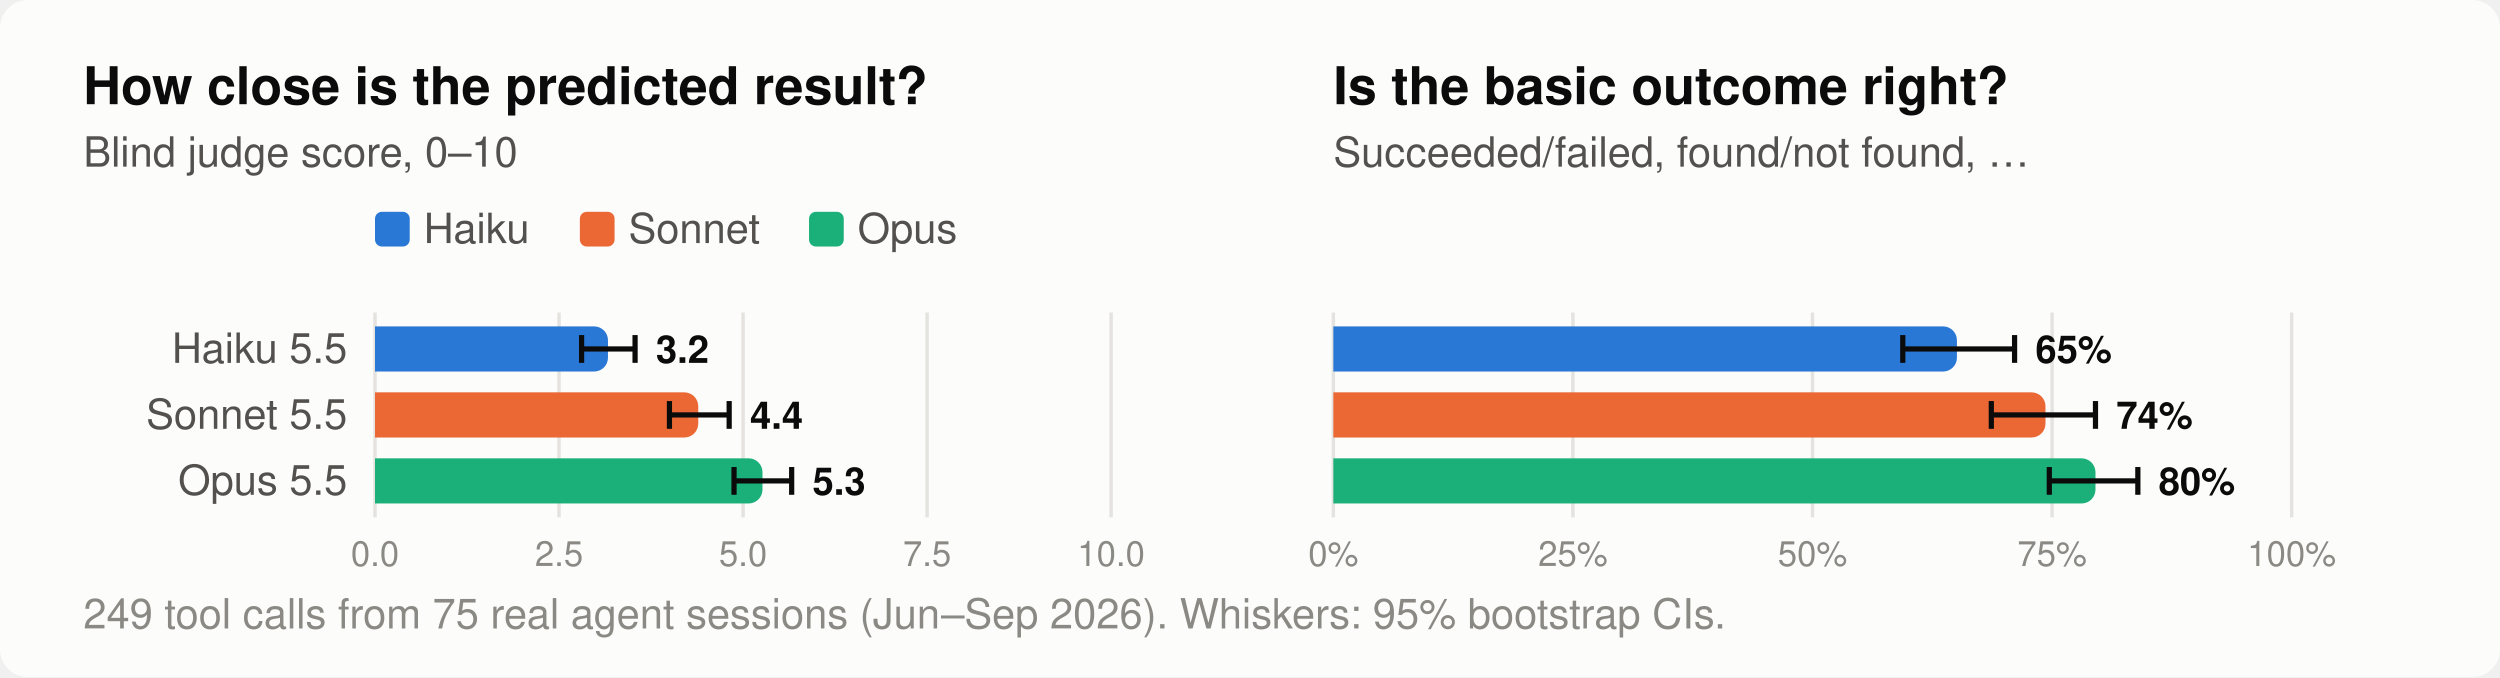
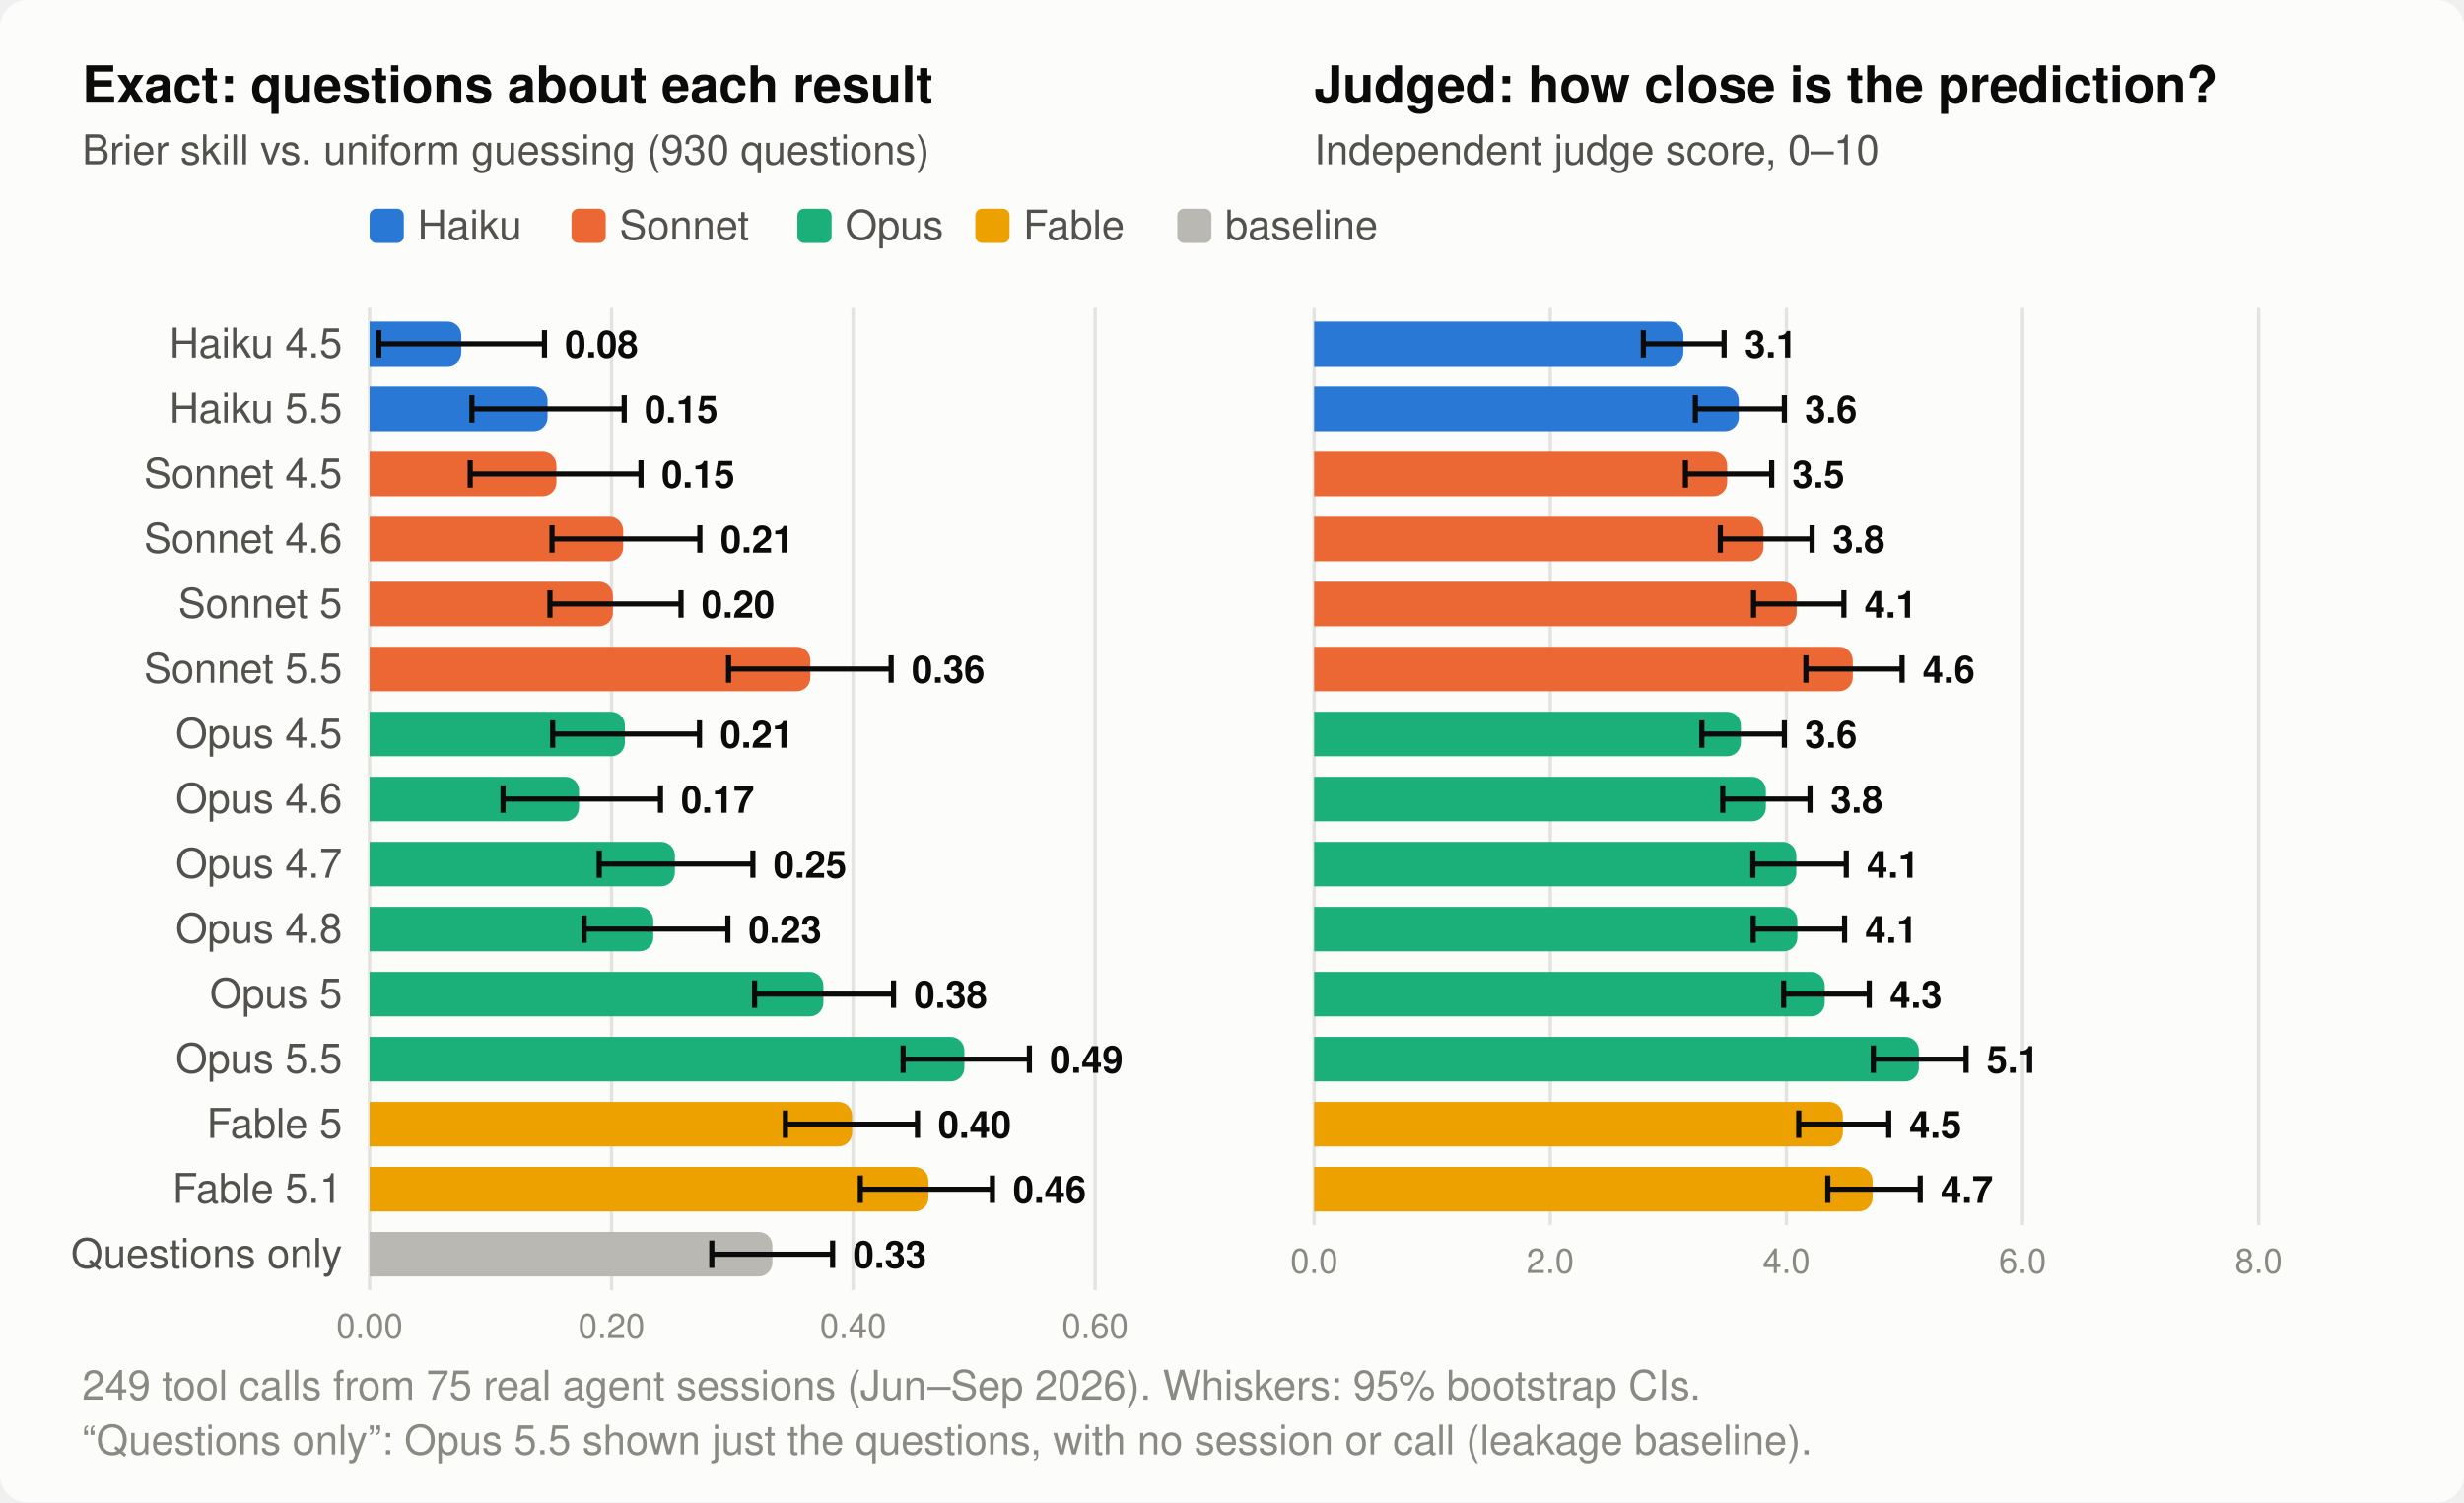
- <svg xmlns="http://www.w3.org/2000/svg" width="720" height="195" viewBox="0 0 720 195" font-family="-apple-system,BlinkMacSystemFont,Segoe UI,Helvetica,Arial,sans-serif">
+ <svg xmlns="http://www.w3.org/2000/svg" width="720" height="439" viewBox="0 0 720 439" font-family="-apple-system,BlinkMacSystemFont,Segoe UI,Helvetica,Arial,sans-serif">
  <style>
.bg{fill:#fcfcfb}.t1{fill:#0b0b0b}.t2{fill:#52514e}.t3{fill:#8a8984}.grid{stroke:#e4e3df}
.s1{fill:#2a78d6}.s2{fill:#eb6834}.s3{fill:#1baf7a}.neutral{fill:#b9b8b2}.ref{stroke:#52514e}.ci{stroke:#0b0b0b;stroke-width:1.5;fill:none}
.s4{fill:#eda100}.line-s1{stroke:#2a78d6}.line-s2{stroke:#eb6834}.line-s3{stroke:#1baf7a}.line-s4{stroke:#eda100}
- .heat{fill:#2a78d6}.tw{fill:#ffffff}
+ .heat{fill:#2a78d6}.tw{fill:#ffffff}.cil{stroke:#8a8984;stroke-width:1}
.d1{fill:#2a78d6;stroke:#fcfcfb}.d2{fill:#eb6834;stroke:#fcfcfb}.d3{fill:#1baf7a;stroke:#fcfcfb}.d4{fill:#eda100;stroke:#fcfcfb}
@media (prefers-color-scheme: dark){.bg{fill:#1a1a19}.t1{fill:#f0efec}.t2{fill:#c3c2b7}.t3{fill:#8f8e88}
- .grid{stroke:#33332f}.s1{fill:#3987e5}.s2{fill:#d95926}.s3{fill:#199e70}.neutral{fill:#5a5954}.ref{stroke:#c3c2b7}.ci{stroke:#f0efec}.line-s1{stroke:#3987e5}.line-s2{stroke:#d95926}.line-s3{stroke:#199e70}.s4{fill:#c98500}.line-s4{stroke:#c98500}.heat{fill:#3987e5}
+ .grid{stroke:#33332f}.s1{fill:#3987e5}.s2{fill:#d95926}.s3{fill:#199e70}.neutral{fill:#5a5954}.ref{stroke:#c3c2b7}.ci{stroke:#f0efec}.line-s1{stroke:#3987e5}.line-s2{stroke:#d95926}.line-s3{stroke:#199e70}.s4{fill:#c98500}.line-s4{stroke:#c98500}.heat{fill:#3987e5}.cil{stroke:#8f8e88}
.d1{fill:#3987e5;stroke:#1a1a19}.d2{fill:#d95926;stroke:#1a1a19}.d3{fill:#199e70;stroke:#1a1a19}.d4{fill:#c98500;stroke:#1a1a19}}
text{font-size:12px}.h{font-size:15px;font-weight:600}.v{font-size:11px;font-weight:600}.tick{font-size:10px}
</style>
-   <rect class="bg" width="720" height="195" rx="8" />
-   <text class="h t1" x="24.0" y="30.0" text-anchor="start">How close is the predicted result?</text>
-   <text class="t2" x="24.0" y="48.0" text-anchor="start">Blind judge score, 0–10</text>
-   <text class="h t1" x="384.0" y="30.0" text-anchor="start">Is the basic outcome right?</text>
-   <text class="t2" x="384.0" y="48.0" text-anchor="start">Succeeded/failed, found/not found, …</text>
+   <rect class="bg" width="720" height="439" rx="8" />
+   <text class="h t1" x="24.0" y="30.0" text-anchor="start">Exact: questions about each result</text>
+   <text class="t2" x="24.0" y="48.0" text-anchor="start">Brier skill vs. uniform guessing (930 questions)</text>
+   <text class="h t1" x="384.0" y="30.0" text-anchor="start">Judged: how close is the prediction?</text>
+   <text class="t2" x="384.0" y="48.0" text-anchor="start">Independent judge score, 0–10</text>
  <rect class="s1" x="108" y="61" width="10" height="10" rx="2" />
  <text class="t2" x="122.0" y="70.0" text-anchor="start">Haiku</text>
  <rect class="s2" x="167" y="61" width="10" height="10" rx="2" />
  <text class="t2" x="181.0" y="70.0" text-anchor="start">Sonnet</text>
  <rect class="s3" x="233" y="61" width="10" height="10" rx="2" />
  <text class="t2" x="247.0" y="70.0" text-anchor="start">Opus</text>
-   <line class="grid" x1="108.0" x2="108.0" y1="90" y2="149" />
-   <text class="tick t3" x="108.0" y="163.0" text-anchor="middle">0.0</text>
-   <line class="grid" x1="161.0" x2="161.0" y1="90" y2="149" />
-   <text class="tick t3" x="161.0" y="163.0" text-anchor="middle">2.5</text>
-   <line class="grid" x1="214.0" x2="214.0" y1="90" y2="149" />
-   <text class="tick t3" x="214.0" y="163.0" text-anchor="middle">5.0</text>
-   <line class="grid" x1="267.0" x2="267.0" y1="90" y2="149" />
-   <text class="tick t3" x="267.0" y="163.0" text-anchor="middle">7.5</text>
-   <line class="grid" x1="320.0" x2="320.0" y1="90" y2="149" />
-   <text class="tick t3" x="320.0" y="163.0" text-anchor="middle">10.0</text>
-   <text class="t2" x="100.0" y="104.5" text-anchor="end">Haiku 5.5</text>
-   <path class="s1" d="M108.0,94.0 h63.1 a4,4 0 0 1 4,4 v5.0 a4,4 0 0 1 -4,4 h-63.1 z" />
-   <path class="ci" d="M167.5,100.5 H182.9 M167.5,96.5 V104.5 M182.9,96.5 V104.5" />
-   <text class="v t1" x="188.9" y="104.5" text-anchor="start">3.2</text>
-   <text class="t2" x="100.0" y="123.5" text-anchor="end">Sonnet 5.5</text>
-   <path class="s2" d="M108.0,113.0 h89.1 a4,4 0 0 1 4,4 v5.0 a4,4 0 0 1 -4,4 h-89.1 z" />
-   <path class="ci" d="M192.8,119.5 H210.0 M192.8,115.5 V123.5 M210.0,115.5 V123.5" />
-   <text class="v t1" x="216.0" y="123.5" text-anchor="start">4.4</text>
-   <text class="t2" x="100.0" y="142.5" text-anchor="end">Opus 5.5</text>
-   <path class="s3" d="M108.0,132.0 h107.6 a4,4 0 0 1 4,4 v5.0 a4,4 0 0 1 -4,4 h-107.6 z" />
-   <path class="ci" d="M211.4,138.5 H228.0 M211.4,134.5 V142.5 M228.0,134.5 V142.5" />
-   <text class="v t1" x="234.0" y="142.5" text-anchor="start">5.3</text>
-   <line class="grid" x1="384.0" x2="384.0" y1="90" y2="149" />
-   <text class="tick t3" x="384.0" y="163.0" text-anchor="middle">0%</text>
-   <line class="grid" x1="453.0" x2="453.0" y1="90" y2="149" />
-   <text class="tick t3" x="453.0" y="163.0" text-anchor="middle">25%</text>
-   <line class="grid" x1="522.0" x2="522.0" y1="90" y2="149" />
-   <text class="tick t3" x="522.0" y="163.0" text-anchor="middle">50%</text>
-   <line class="grid" x1="591.0" x2="591.0" y1="90" y2="149" />
-   <text class="tick t3" x="591.0" y="163.0" text-anchor="middle">75%</text>
-   <line class="grid" x1="660.0" x2="660.0" y1="90" y2="149" />
-   <text class="tick t3" x="660.0" y="163.0" text-anchor="middle">100%</text>
+   <rect class="s4" x="285" y="61" width="10" height="10" rx="2" />
+   <text class="t2" x="299.0" y="70.0" text-anchor="start">Fable</text>
+   <rect class="neutral" x="344" y="61" width="10" height="10" rx="2" />
+   <text class="t2" x="358.0" y="70.0" text-anchor="start">baseline</text>
+   <line class="grid" x1="108.0" x2="108.0" y1="90" y2="377" />
+   <text class="tick t3" x="108.0" y="391.0" text-anchor="middle">0.00</text>
+   <line class="grid" x1="178.7" x2="178.7" y1="90" y2="377" />
+   <text class="tick t3" x="178.7" y="391.0" text-anchor="middle">0.20</text>
+   <line class="grid" x1="249.3" x2="249.3" y1="90" y2="377" />
+   <text class="tick t3" x="249.3" y="391.0" text-anchor="middle">0.40</text>
+   <line class="grid" x1="320.0" x2="320.0" y1="90" y2="377" />
+   <text class="tick t3" x="320.0" y="391.0" text-anchor="middle">0.60</text>
+   <text class="t2" x="100.0" y="104.5" text-anchor="end">Haiku 4.5</text>
+   <path class="s1" d="M108.0,94.0 h22.8 a4,4 0 0 1 4,4 v5.0 a4,4 0 0 1 -4,4 h-22.8 z" />
+   <path class="ci" d="M110.7,100.5 H159.1 M110.7,96.5 V104.5 M159.1,96.5 V104.5" />
+   <text class="v t1" x="165.1" y="104.5" text-anchor="start">0.08</text>
+   <text class="t2" x="100.0" y="123.5" text-anchor="end">Haiku 5.5</text>
+   <path class="s1" d="M108.0,113.0 h48.0 a4,4 0 0 1 4,4 v5.0 a4,4 0 0 1 -4,4 h-48.0 z" />
+   <path class="ci" d="M137.9,119.5 H182.4 M137.9,115.5 V123.5 M182.4,115.5 V123.5" />
+   <text class="v t1" x="188.4" y="123.5" text-anchor="start">0.15</text>
+   <text class="t2" x="100.0" y="142.5" text-anchor="end">Sonnet 4.5</text>
+   <path class="s2" d="M108.0,132.0 h50.6 a4,4 0 0 1 4,4 v5.0 a4,4 0 0 1 -4,4 h-50.6 z" />
+   <path class="ci" d="M137.4,138.5 H187.3 M137.4,134.5 V142.5 M187.3,134.5 V142.5" />
+   <text class="v t1" x="193.3" y="142.5" text-anchor="start">0.15</text>
+   <text class="t2" x="100.0" y="161.5" text-anchor="end">Sonnet 4.6</text>
+   <path class="s2" d="M108.0,151.0 h70.1 a4,4 0 0 1 4,4 v5.0 a4,4 0 0 1 -4,4 h-70.1 z" />
+   <path class="ci" d="M161.3,157.5 H204.5 M161.3,153.5 V161.5 M204.5,153.5 V161.5" />
+   <text class="v t1" x="210.5" y="161.5" text-anchor="start">0.21</text>
+   <text class="t2" x="100.0" y="180.5" text-anchor="end">Sonnet 5</text>
+   <path class="s2" d="M108.0,170.0 h67.1 a4,4 0 0 1 4,4 v5.0 a4,4 0 0 1 -4,4 h-67.1 z" />
+   <path class="ci" d="M160.7,176.5 H199.0 M160.7,172.5 V180.5 M199.0,172.5 V180.5" />
+   <text class="v t1" x="205.0" y="180.5" text-anchor="start">0.20</text>
+   <text class="t2" x="100.0" y="199.5" text-anchor="end">Sonnet 5.5</text>
+   <path class="s2" d="M108.0,189.0 h124.8 a4,4 0 0 1 4,4 v5.0 a4,4 0 0 1 -4,4 h-124.8 z" />
+   <path class="ci" d="M212.9,195.5 H260.4 M212.9,191.5 V199.5 M260.4,191.5 V199.5" />
+   <text class="v t1" x="266.4" y="199.5" text-anchor="start">0.36</text>
+   <text class="t2" x="100.0" y="218.5" text-anchor="end">Opus 4.5</text>
+   <path class="s3" d="M108.0,208.0 h70.6 a4,4 0 0 1 4,4 v5.0 a4,4 0 0 1 -4,4 h-70.6 z" />
+   <path class="ci" d="M161.5,214.5 H204.4 M161.5,210.5 V218.5 M204.4,210.5 V218.5" />
+   <text class="v t1" x="210.4" y="218.5" text-anchor="start">0.21</text>
+   <text class="t2" x="100.0" y="237.5" text-anchor="end">Opus 4.6</text>
+   <path class="s3" d="M108.0,227.0 h57.2 a4,4 0 0 1 4,4 v5.0 a4,4 0 0 1 -4,4 h-57.2 z" />
+   <path class="ci" d="M147.0,233.5 H193.0 M147.0,229.5 V237.5 M193.0,229.5 V237.5" />
+   <text class="v t1" x="199.0" y="237.5" text-anchor="start">0.17</text>
+   <text class="t2" x="100.0" y="256.5" text-anchor="end">Opus 4.7</text>
+   <path class="s3" d="M108.0,246.0 h85.2 a4,4 0 0 1 4,4 v5.0 a4,4 0 0 1 -4,4 h-85.2 z" />
+   <path class="ci" d="M175.1,252.5 H220.0 M175.1,248.5 V256.5 M220.0,248.5 V256.5" />
+   <text class="v t1" x="226.0" y="256.5" text-anchor="start">0.25</text>
+   <text class="t2" x="100.0" y="275.5" text-anchor="end">Opus 4.8</text>
+   <path class="s3" d="M108.0,265.0 h78.9 a4,4 0 0 1 4,4 v5.0 a4,4 0 0 1 -4,4 h-78.9 z" />
+   <path class="ci" d="M170.7,271.5 H212.7 M170.7,267.5 V275.5 M212.7,267.5 V275.5" />
+   <text class="v t1" x="218.7" y="275.5" text-anchor="start">0.23</text>
+   <text class="t2" x="100.0" y="294.5" text-anchor="end">Opus 5</text>
+   <path class="s3" d="M108.0,284.0 h128.6 a4,4 0 0 1 4,4 v5.0 a4,4 0 0 1 -4,4 h-128.6 z" />
+   <path class="ci" d="M220.5,290.5 H261.1 M220.5,286.5 V294.5 M261.1,286.5 V294.5" />
+   <text class="v t1" x="267.1" y="294.5" text-anchor="start">0.38</text>
+   <text class="t2" x="100.0" y="313.5" text-anchor="end">Opus 5.5</text>
+   <path class="s3" d="M108.0,303.0 h169.8 a4,4 0 0 1 4,4 v5.0 a4,4 0 0 1 -4,4 h-169.8 z" />
+   <path class="ci" d="M263.9,309.5 H300.8 M263.9,305.5 V313.5 M300.8,305.5 V313.5" />
+   <text class="v t1" x="306.8" y="313.5" text-anchor="start">0.49</text>
+   <text class="t2" x="100.0" y="332.5" text-anchor="end">Fable 5</text>
+   <path class="s4" d="M108.0,322.0 h137.0 a4,4 0 0 1 4,4 v5.0 a4,4 0 0 1 -4,4 h-137.0 z" />
+   <path class="ci" d="M229.5,328.5 H268.1 M229.5,324.5 V332.5 M268.1,324.5 V332.5" />
+   <text class="v t1" x="274.1" y="332.5" text-anchor="start">0.40</text>
+   <text class="t2" x="100.0" y="351.5" text-anchor="end">Fable 5.1</text>
+   <path class="s4" d="M108.0,341.0 h159.3 a4,4 0 0 1 4,4 v5.0 a4,4 0 0 1 -4,4 h-159.3 z" />
+   <path class="ci" d="M251.4,347.5 H290.0 M251.4,343.5 V351.5 M290.0,343.5 V351.5" />
+   <text class="v t1" x="296.0" y="351.5" text-anchor="start">0.46</text>
+   <text class="t2" x="100.0" y="370.5" text-anchor="end">Questions only</text>
+   <path class="neutral" d="M108.0,360.0 h113.7 a4,4 0 0 1 4,4 v5.0 a4,4 0 0 1 -4,4 h-113.7 z" />
+   <path class="ci" d="M208.0,366.5 H243.3 M208.0,362.5 V370.5 M243.3,362.5 V370.5" />
+   <text class="v t1" x="249.3" y="370.5" text-anchor="start">0.33</text>
+   <line class="grid" x1="384.0" x2="384.0" y1="90" y2="358" />
+   <text class="tick t3" x="384.0" y="372.0" text-anchor="middle">0.0</text>
+   <line class="grid" x1="453.0" x2="453.0" y1="90" y2="358" />
+   <text class="tick t3" x="453.0" y="372.0" text-anchor="middle">2.0</text>
+   <line class="grid" x1="522.0" x2="522.0" y1="90" y2="358" />
+   <text class="tick t3" x="522.0" y="372.0" text-anchor="middle">4.0</text>
+   <line class="grid" x1="591.0" x2="591.0" y1="90" y2="358" />
+   <text class="tick t3" x="591.0" y="372.0" text-anchor="middle">6.0</text>
+   <line class="grid" x1="660.0" x2="660.0" y1="90" y2="358" />
+   <text class="tick t3" x="660.0" y="372.0" text-anchor="middle">8.0</text>
  <text class="t2" x="376.0" y="104.5" text-anchor="end" />
-   <path class="s1" d="M384.0,94.0 h175.6 a4,4 0 0 1 4,4 v5.0 a4,4 0 0 1 -4,4 h-175.6 z" />
-   <path class="ci" d="M548.0,100.5 H580.2 M548.0,96.5 V104.5 M580.2,96.5 V104.5" />
-   <text class="v t1" x="586.2" y="104.5" text-anchor="start">65%</text>
+   <path class="s1" d="M384.0,94.0 h103.9 a4,4 0 0 1 4,4 v5.0 a4,4 0 0 1 -4,4 h-103.9 z" />
+   <path class="ci" d="M480.2,100.5 H503.8 M480.2,96.5 V104.5 M503.8,96.5 V104.5" />
+   <text class="v t1" x="509.8" y="104.5" text-anchor="start">3.1</text>
  <text class="t2" x="376.0" y="123.5" text-anchor="end" />
-   <path class="s2" d="M384.0,113.0 h201.1 a4,4 0 0 1 4,4 v5.0 a4,4 0 0 1 -4,4 h-201.1 z" />
-   <path class="ci" d="M573.5,119.5 H603.5 M573.5,115.5 V123.5 M603.5,115.5 V123.5" />
-   <text class="v t1" x="609.5" y="123.5" text-anchor="start">74%</text>
+   <path class="s1" d="M384.0,113.0 h120.1 a4,4 0 0 1 4,4 v5.0 a4,4 0 0 1 -4,4 h-120.1 z" />
+   <path class="ci" d="M495.4,119.5 H521.4 M495.4,115.5 V123.5 M521.4,115.5 V123.5" />
+   <text class="v t1" x="527.4" y="123.5" text-anchor="start">3.6</text>
  <text class="t2" x="376.0" y="142.5" text-anchor="end" />
-   <path class="s3" d="M384.0,132.0 h215.5 a4,4 0 0 1 4,4 v5.0 a4,4 0 0 1 -4,4 h-215.5 z" />
-   <path class="ci" d="M590.2,138.5 H615.7 M590.2,134.5 V142.5 M615.7,134.5 V142.5" />
-   <text class="v t1" x="621.7" y="142.5" text-anchor="start">80%</text>
-   <text class="t3" x="24.0" y="181.0" text-anchor="start">249 tool calls from 75 real agent sessions (Jun–Sep 2026). Whiskers: 95% bootstrap CIs.</text>
+   <path class="s2" d="M384.0,132.0 h116.7 a4,4 0 0 1 4,4 v5.0 a4,4 0 0 1 -4,4 h-116.7 z" />
+   <path class="ci" d="M492.5,138.5 H517.7 M492.5,134.5 V142.5 M517.7,134.5 V142.5" />
+   <text class="v t1" x="523.7" y="142.5" text-anchor="start">3.5</text>
+   <text class="t2" x="376.0" y="161.5" text-anchor="end" />
+   <path class="s2" d="M384.0,151.0 h127.3 a4,4 0 0 1 4,4 v5.0 a4,4 0 0 1 -4,4 h-127.3 z" />
+   <path class="ci" d="M502.7,157.5 H529.5 M502.7,153.5 V161.5 M529.5,153.5 V161.5" />
+   <text class="v t1" x="535.5" y="161.5" text-anchor="start">3.8</text>
+   <text class="t2" x="376.0" y="180.5" text-anchor="end" />
+   <path class="s2" d="M384.0,170.0 h137.0 a4,4 0 0 1 4,4 v5.0 a4,4 0 0 1 -4,4 h-137.0 z" />
+   <path class="ci" d="M512.4,176.5 H538.8 M512.4,172.5 V180.5 M538.8,172.5 V180.5" />
+   <text class="v t1" x="544.8" y="180.5" text-anchor="start">4.1</text>
+   <text class="t2" x="376.0" y="199.5" text-anchor="end" />
+   <path class="s2" d="M384.0,189.0 h153.4 a4,4 0 0 1 4,4 v5.0 a4,4 0 0 1 -4,4 h-153.4 z" />
+   <path class="ci" d="M527.7,195.5 H555.8 M527.7,191.5 V199.5 M555.8,191.5 V199.5" />
+   <text class="v t1" x="561.8" y="199.5" text-anchor="start">4.6</text>
+   <text class="t2" x="376.0" y="218.5" text-anchor="end" />
+   <path class="s3" d="M384.0,208.0 h120.7 a4,4 0 0 1 4,4 v5.0 a4,4 0 0 1 -4,4 h-120.7 z" />
+   <path class="ci" d="M497.3,214.5 H521.4 M497.3,210.5 V218.5 M521.4,210.5 V218.5" />
+   <text class="v t1" x="527.4" y="218.5" text-anchor="start">3.6</text>
+   <text class="t2" x="376.0" y="237.5" text-anchor="end" />
+   <path class="s3" d="M384.0,227.0 h128.0 a4,4 0 0 1 4,4 v5.0 a4,4 0 0 1 -4,4 h-128.0 z" />
+   <path class="ci" d="M503.4,233.5 H528.9 M503.4,229.5 V237.5 M528.9,229.5 V237.5" />
+   <text class="v t1" x="534.9" y="237.5" text-anchor="start">3.8</text>
+   <text class="t2" x="376.0" y="256.5" text-anchor="end" />
+   <path class="s3" d="M384.0,246.0 h136.9 a4,4 0 0 1 4,4 v5.0 a4,4 0 0 1 -4,4 h-136.9 z" />
+   <path class="ci" d="M512.2,252.5 H539.5 M512.2,248.5 V256.5 M539.5,248.5 V256.5" />
+   <text class="v t1" x="545.5" y="256.5" text-anchor="start">4.1</text>
+   <text class="t2" x="376.0" y="275.5" text-anchor="end" />
+   <path class="s3" d="M384.0,265.0 h137.2 a4,4 0 0 1 4,4 v5.0 a4,4 0 0 1 -4,4 h-137.2 z" />
+   <path class="ci" d="M512.3,271.5 H539.0 M512.3,267.5 V275.5 M539.0,267.5 V275.5" />
+   <text class="v t1" x="545.0" y="275.5" text-anchor="start">4.1</text>
+   <text class="t2" x="376.0" y="294.5" text-anchor="end" />
+   <path class="s3" d="M384.0,284.0 h145.2 a4,4 0 0 1 4,4 v5.0 a4,4 0 0 1 -4,4 h-145.2 z" />
+   <path class="ci" d="M521.2,290.5 H546.2 M521.2,286.5 V294.5 M546.2,286.5 V294.5" />
+   <text class="v t1" x="552.2" y="294.5" text-anchor="start">4.3</text>
+   <text class="t2" x="376.0" y="313.5" text-anchor="end" />
+   <path class="s3" d="M384.0,303.0 h172.7 a4,4 0 0 1 4,4 v5.0 a4,4 0 0 1 -4,4 h-172.7 z" />
+   <path class="ci" d="M547.4,309.5 H574.5 M547.4,305.5 V313.5 M574.5,305.5 V313.5" />
+   <text class="v t1" x="580.5" y="313.5" text-anchor="start">5.1</text>
+   <text class="t2" x="376.0" y="332.5" text-anchor="end" />
+   <path class="s4" d="M384.0,322.0 h150.5 a4,4 0 0 1 4,4 v5.0 a4,4 0 0 1 -4,4 h-150.5 z" />
+   <path class="ci" d="M525.6,328.5 H551.9 M525.6,324.5 V332.5 M551.9,324.5 V332.5" />
+   <text class="v t1" x="557.9" y="332.5" text-anchor="start">4.5</text>
+   <text class="t2" x="376.0" y="351.5" text-anchor="end" />
+   <path class="s4" d="M384.0,341.0 h159.2 a4,4 0 0 1 4,4 v5.0 a4,4 0 0 1 -4,4 h-159.2 z" />
+   <path class="ci" d="M534.1,347.5 H561.1 M534.1,343.5 V351.5 M561.1,343.5 V351.5" />
+   <text class="v t1" x="567.1" y="351.5" text-anchor="start">4.7</text>
+   <text class="t3" x="24.0" y="409.0" text-anchor="start">249 tool calls from 75 real agent sessions (Jun–Sep 2026). Whiskers: 95% bootstrap CIs.</text>
+   <text class="t3" x="24.0" y="425.0" text-anchor="start">“Questions only”: Opus 5.5 shown just the questions, with no session or call (leakage baseline).</text>
</svg>
